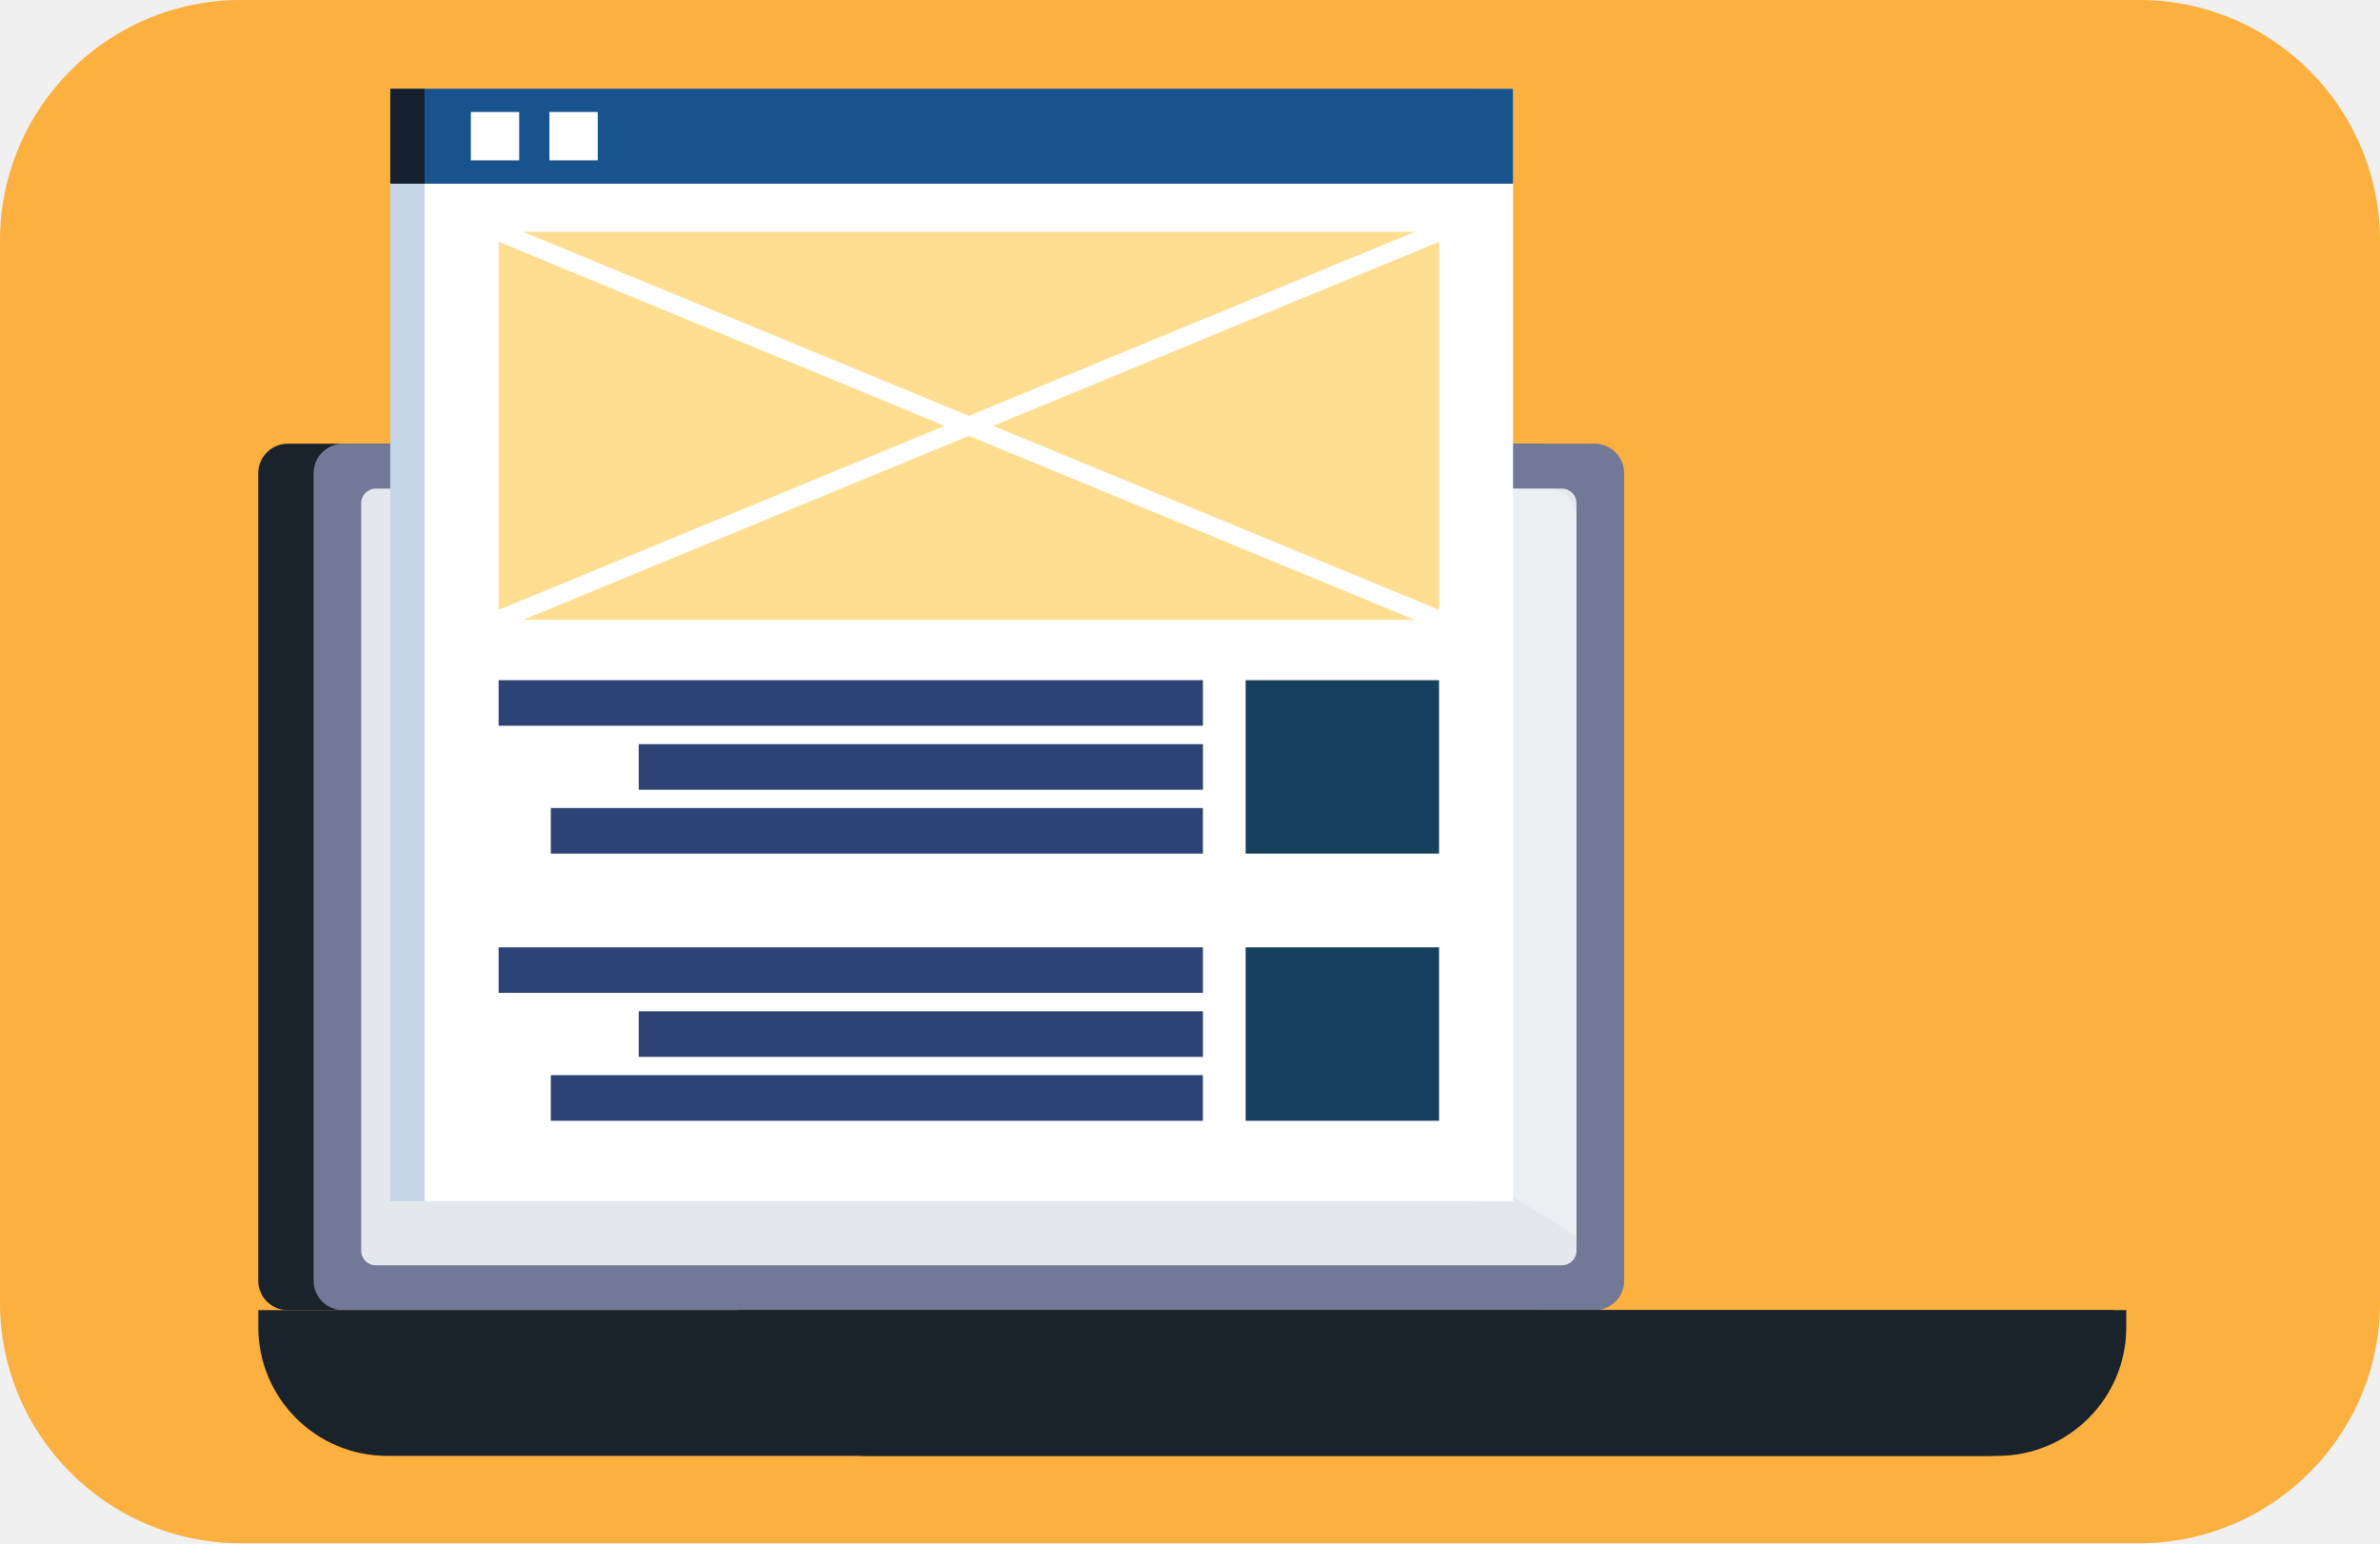
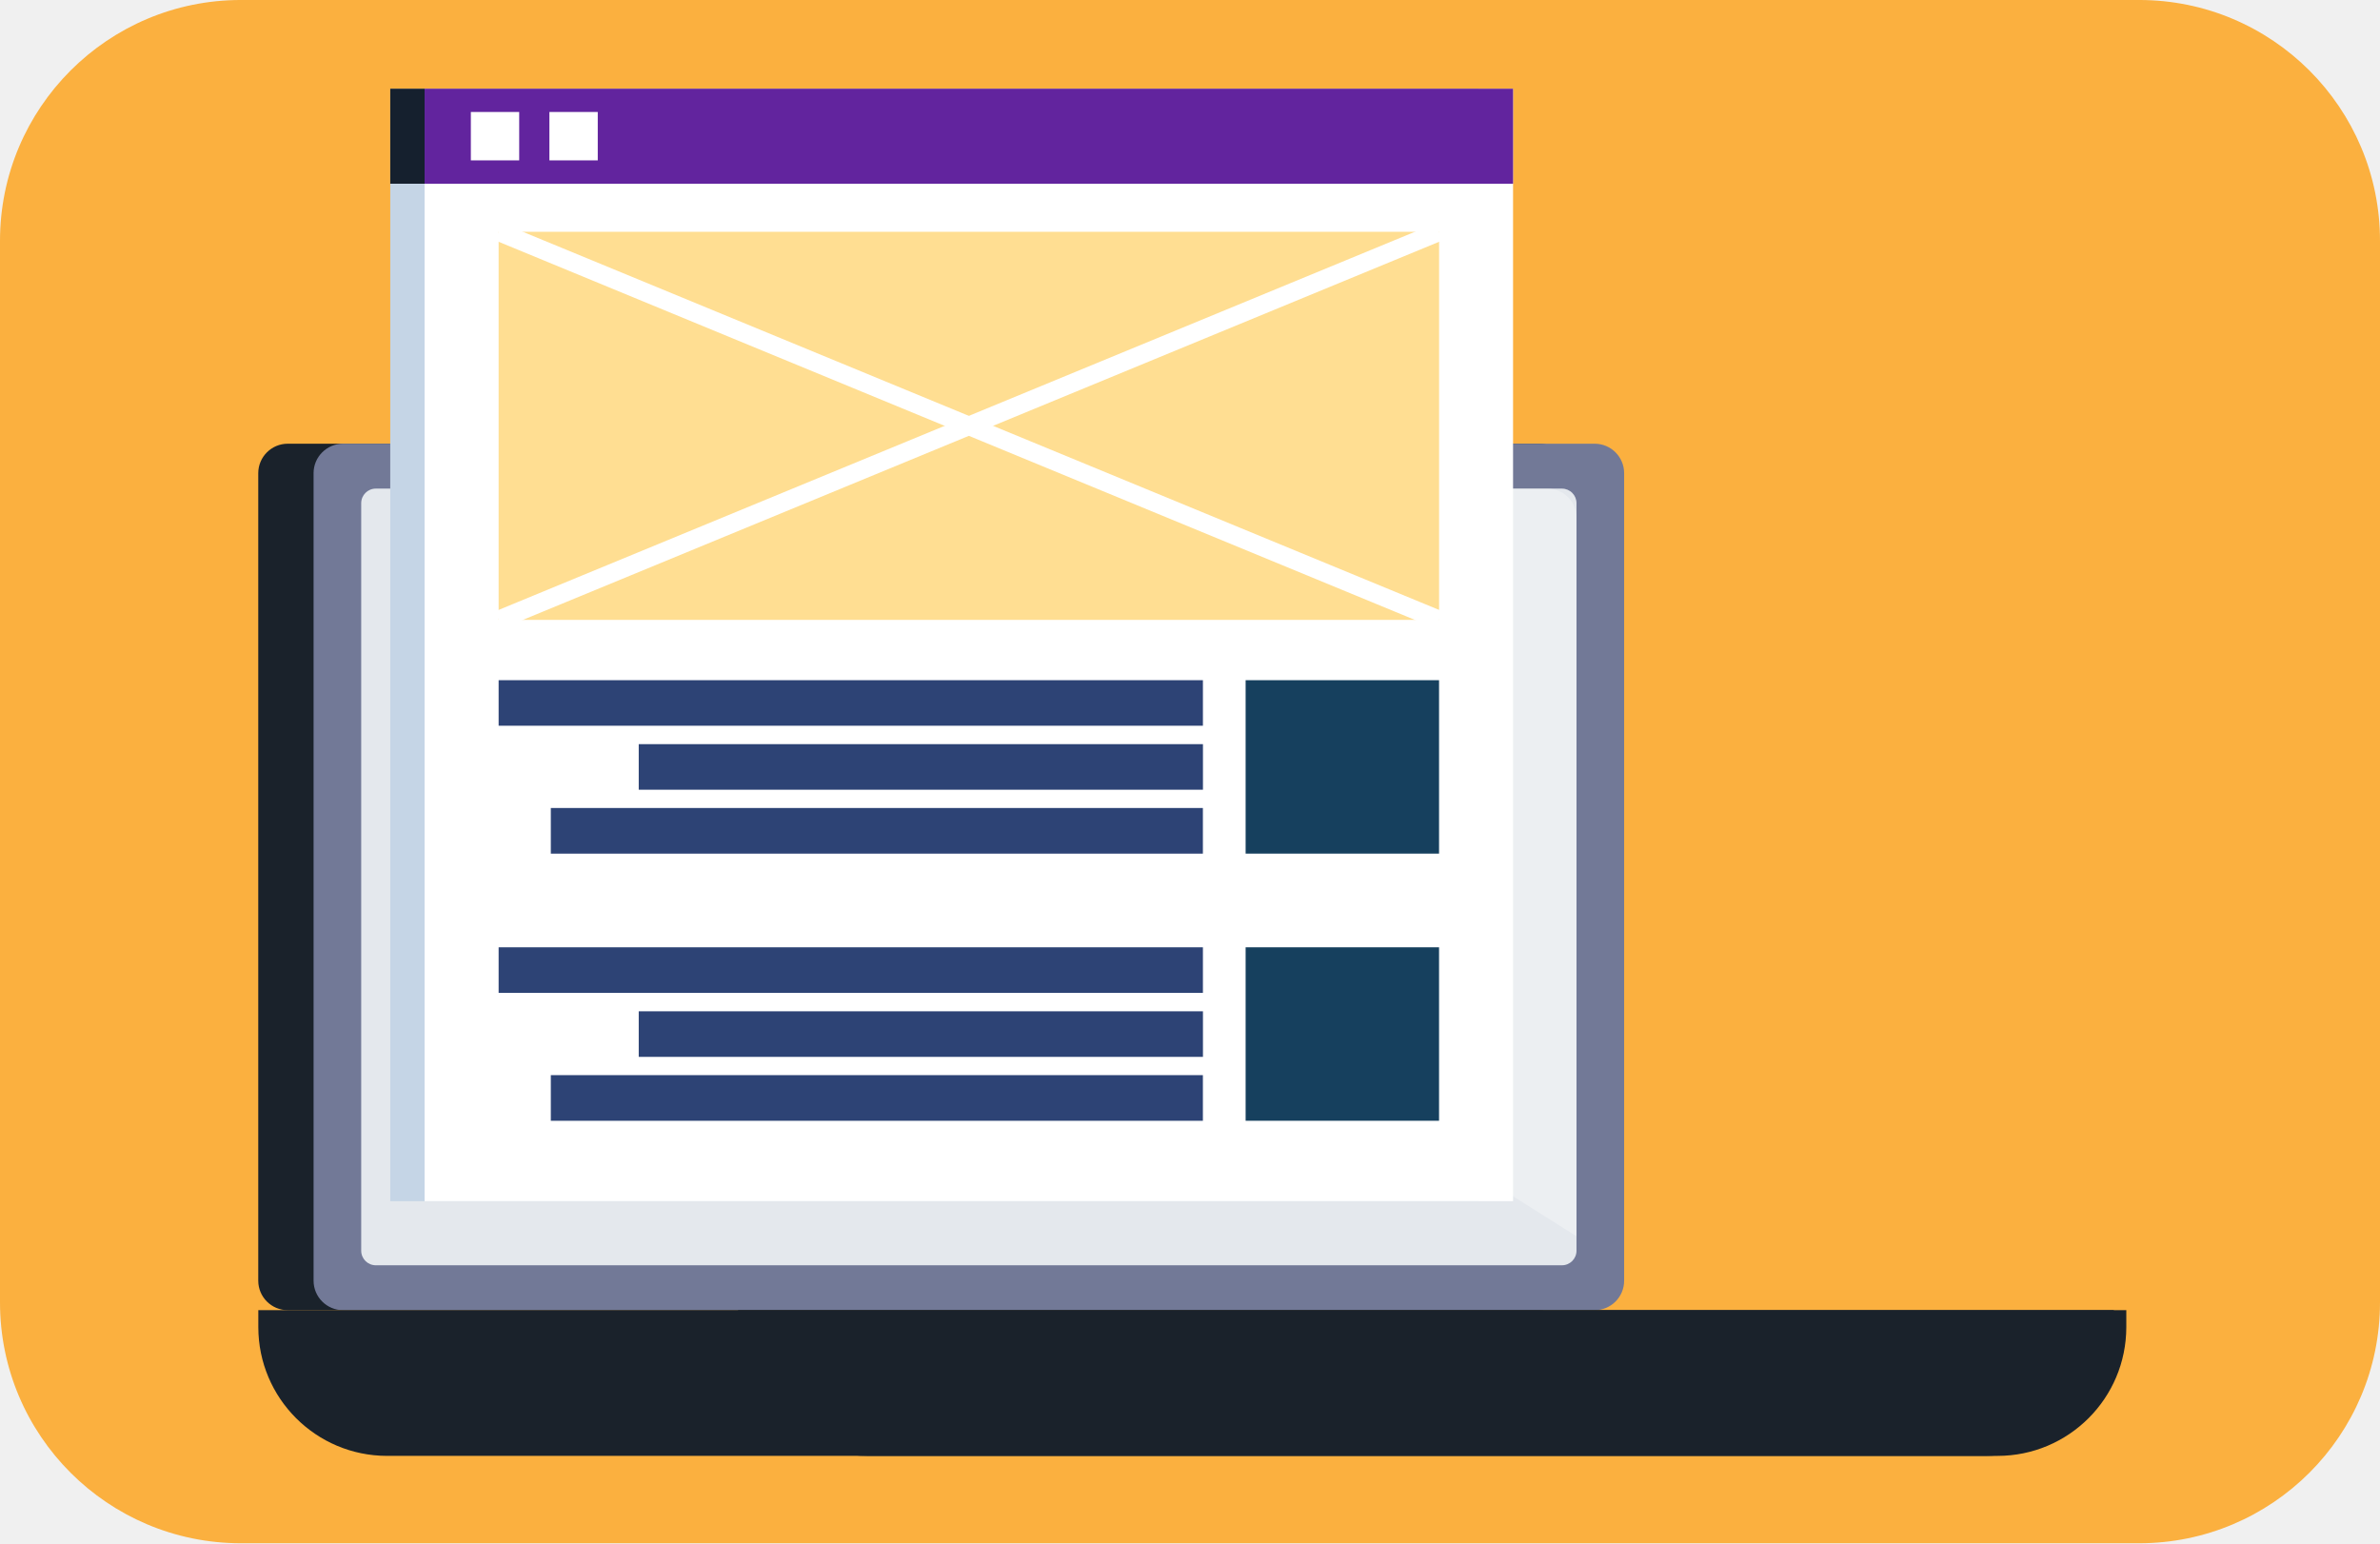
<svg xmlns="http://www.w3.org/2000/svg" width="187.711" height="121.729" viewBox="0 0 187.711 121.729">
  <defs>
    <clipPath id="clip-path">
      <rect id="Rectángulo_461585" data-name="Rectángulo 461585" width="147.333" height="107.836" fill="none" />
    </clipPath>
    <clipPath id="clip-path-3">
      <rect id="Rectángulo_461576" data-name="Rectángulo 461576" width="93.561" height="58.974" fill="none" />
    </clipPath>
  </defs>
-   <g id="Grupo_1212570" data-name="Grupo 1212570" transform="translate(-289.711 -3606.394)">
+   <g id="Grupo_1212640" data-name="Grupo 1212640" transform="translate(-289.711 -3606.394)">
    <g id="Grupo_1211886" data-name="Grupo 1211886" transform="translate(0.434 -5261.646)">
      <g id="Grupo_1204518" data-name="Grupo 1204518" transform="translate(289.277 8868.039)">
        <rect id="Rectángulo_455283" data-name="Rectángulo 455283" width="187.711" height="121.729" rx="19" fill="#fbb03f" />
      </g>
    </g>
    <g id="Grupo_1212051" data-name="Grupo 1212051" transform="translate(310.08 3613.394)">
      <g id="Grupo_1212050" data-name="Grupo 1212050" clip-path="url(#clip-path)">
        <g id="Grupo_1212049" data-name="Grupo 1212049" transform="translate(0 0)">
          <g id="Grupo_1212048" data-name="Grupo 1212048" clip-path="url(#clip-path)">
            <path id="Trazado_1276394" data-name="Trazado 1276394" d="M22.071,16.372V80.084A2.327,2.327,0,0,0,24.39,82.4h98.729a2.325,2.325,0,0,0,2.319-2.315V16.372a2.326,2.326,0,0,0-2.319-2.317H24.39a2.327,2.327,0,0,0-2.319,2.317" transform="translate(-22.071 13.944)" fill="#1a222b" />
            <path id="Trazado_1276395" data-name="Trazado 1276395" d="M19.882,16.372V80.084A2.327,2.327,0,0,0,22.2,82.4h98.727a2.324,2.324,0,0,0,2.319-2.315V16.372a2.324,2.324,0,0,0-2.319-2.317H22.2a2.327,2.327,0,0,0-2.319,2.317" transform="translate(-15.519 13.944)" fill="#727997" />
            <path id="Rectángulo_461575" data-name="Rectángulo 461575" d="M1.148,0H94.7A1.148,1.148,0,0,1,95.85,1.148V60.113A1.149,1.149,0,0,1,94.7,61.262H1.149A1.149,1.149,0,0,1,0,60.113V1.148A1.148,1.148,0,0,1,1.148,0Z" transform="translate(8.12 31.54)" fill="#e4e8ed" />
            <g id="Grupo_1212047" data-name="Grupo 1212047" transform="translate(10.41 31.541)" opacity="0.3" style="mix-blend-mode: screen;isolation: isolate">
              <g id="Grupo_1212046" data-name="Grupo 1212046">
                <g id="Grupo_1212045" data-name="Grupo 1212045" clip-path="url(#clip-path-3)">
                  <path id="Trazado_1276396" data-name="Trazado 1276396" d="M115.329,74.806V18.12a2.291,2.291,0,0,0-2.287-2.287H21.768Z" transform="translate(-21.769 -15.833)" fill="#fff" />
                </g>
              </g>
            </g>
            <path id="Trazado_1276397" data-name="Trazado 1276397" d="M73.056,48.363h73.786V49.7a10.159,10.159,0,0,1-10.158,10.156H10.653A10.16,10.16,0,0,1,.5,49.7V48.363Z" transform="translate(-0.495 47.98)" fill="#1a222b" />
            <path id="Trazado_1276398" data-name="Trazado 1276398" d="M72.561,48.363H109.49V49.7A10.158,10.158,0,0,1,99.334,59.857H10.16A10.16,10.16,0,0,1,0,49.7V48.363Z" transform="translate(37.843 47.98)" fill="#1a222b" />
            <path id="Trazado_1276399" data-name="Trazado 1276399" d="M68.564,0h42.925V87.748H25.639V0Z" transform="translate(-15.229 0)" fill="#c5d5e6" />
            <path id="Trazado_1276400" data-name="Trazado 1276400" d="M68.564,0h42.925V7.49H25.639V0Z" transform="translate(-15.229 0)" fill="#15202e" />
            <path id="Trazado_1276401" data-name="Trazado 1276401" d="M67.2,0h42.925V87.748H24.278V0Z" transform="translate(-11.159 0)" fill="#fff" />
            <path id="Trazado_1276402" data-name="Trazado 1276402" d="M64.3,5.664h37.084V36.276H27.21V5.664Z" transform="translate(-8.252 5.619)" fill="#ffde92" />
            <rect id="Rectángulo_461577" data-name="Rectángulo 461577" width="1.456" height="80.24" transform="translate(19.237 42.569) rotate(-112.427)" fill="#fff" />
            <path id="Trazado_1276403" data-name="Trazado 1276403" d="M101.241,37.285l.554-1.347L27.624,5.326l-.554,1.347Z" transform="translate(-8.388 5.284)" fill="#fff" />
            <rect id="Rectángulo_461578" data-name="Rectángulo 461578" width="15.255" height="13.679" transform="translate(77.874 46.652)" fill="#16405e" />
            <rect id="Rectángulo_461579" data-name="Rectángulo 461579" width="55.547" height="3.592" transform="translate(18.958 46.652)" fill="#2d4375" />
            <path id="Trazado_1276404" data-name="Trazado 1276404" d="M36.56,27.28v2.265h44.5V25.951H36.56Z" transform="translate(-6.552 25.746)" fill="#2d4375" />
            <path id="Trazado_1276405" data-name="Trazado 1276405" d="M36.56,29.817v2.261H87.989v-3.6H36.56Z" transform="translate(-13.486 28.255)" fill="#2d4375" />
            <rect id="Rectángulo_461580" data-name="Rectángulo 461580" width="55.547" height="3.594" transform="translate(18.958 67.722)" fill="#2d4375" />
            <path id="Trazado_1276406" data-name="Trazado 1276406" d="M36.56,37.858v2.265h44.5V36.529H36.56Z" transform="translate(-6.552 36.24)" fill="#2d4375" />
            <path id="Trazado_1276407" data-name="Trazado 1276407" d="M36.56,40.393v2.263H87.989v-3.6H36.56Z" transform="translate(-13.486 38.749)" fill="#2d4375" />
            <rect id="Rectángulo_461581" data-name="Rectángulo 461581" width="15.255" height="13.681" transform="translate(77.874 67.722)" fill="#16405e" />
-             <path id="Trazado_1276408" data-name="Trazado 1276408" d="M67.2,0h42.925V7.49H24.278V0Z" transform="translate(-11.159 0)" fill="#19538d" />
+             <path id="Trazado_1276408" data-name="Trazado 1276408" d="M67.2,0h42.925V7.49H24.278V0Z" transform="translate(-11.159 0)" fill="#62249e" />
            <rect id="Rectángulo_461582" data-name="Rectángulo 461582" width="3.813" height="3.817" transform="translate(22.963 1.833)" fill="#fff" />
            <rect id="Rectángulo_461583" data-name="Rectángulo 461583" width="3.813" height="3.817" transform="translate(16.767 1.833)" fill="#fff" />
          </g>
        </g>
      </g>
    </g>
  </g>
</svg>
